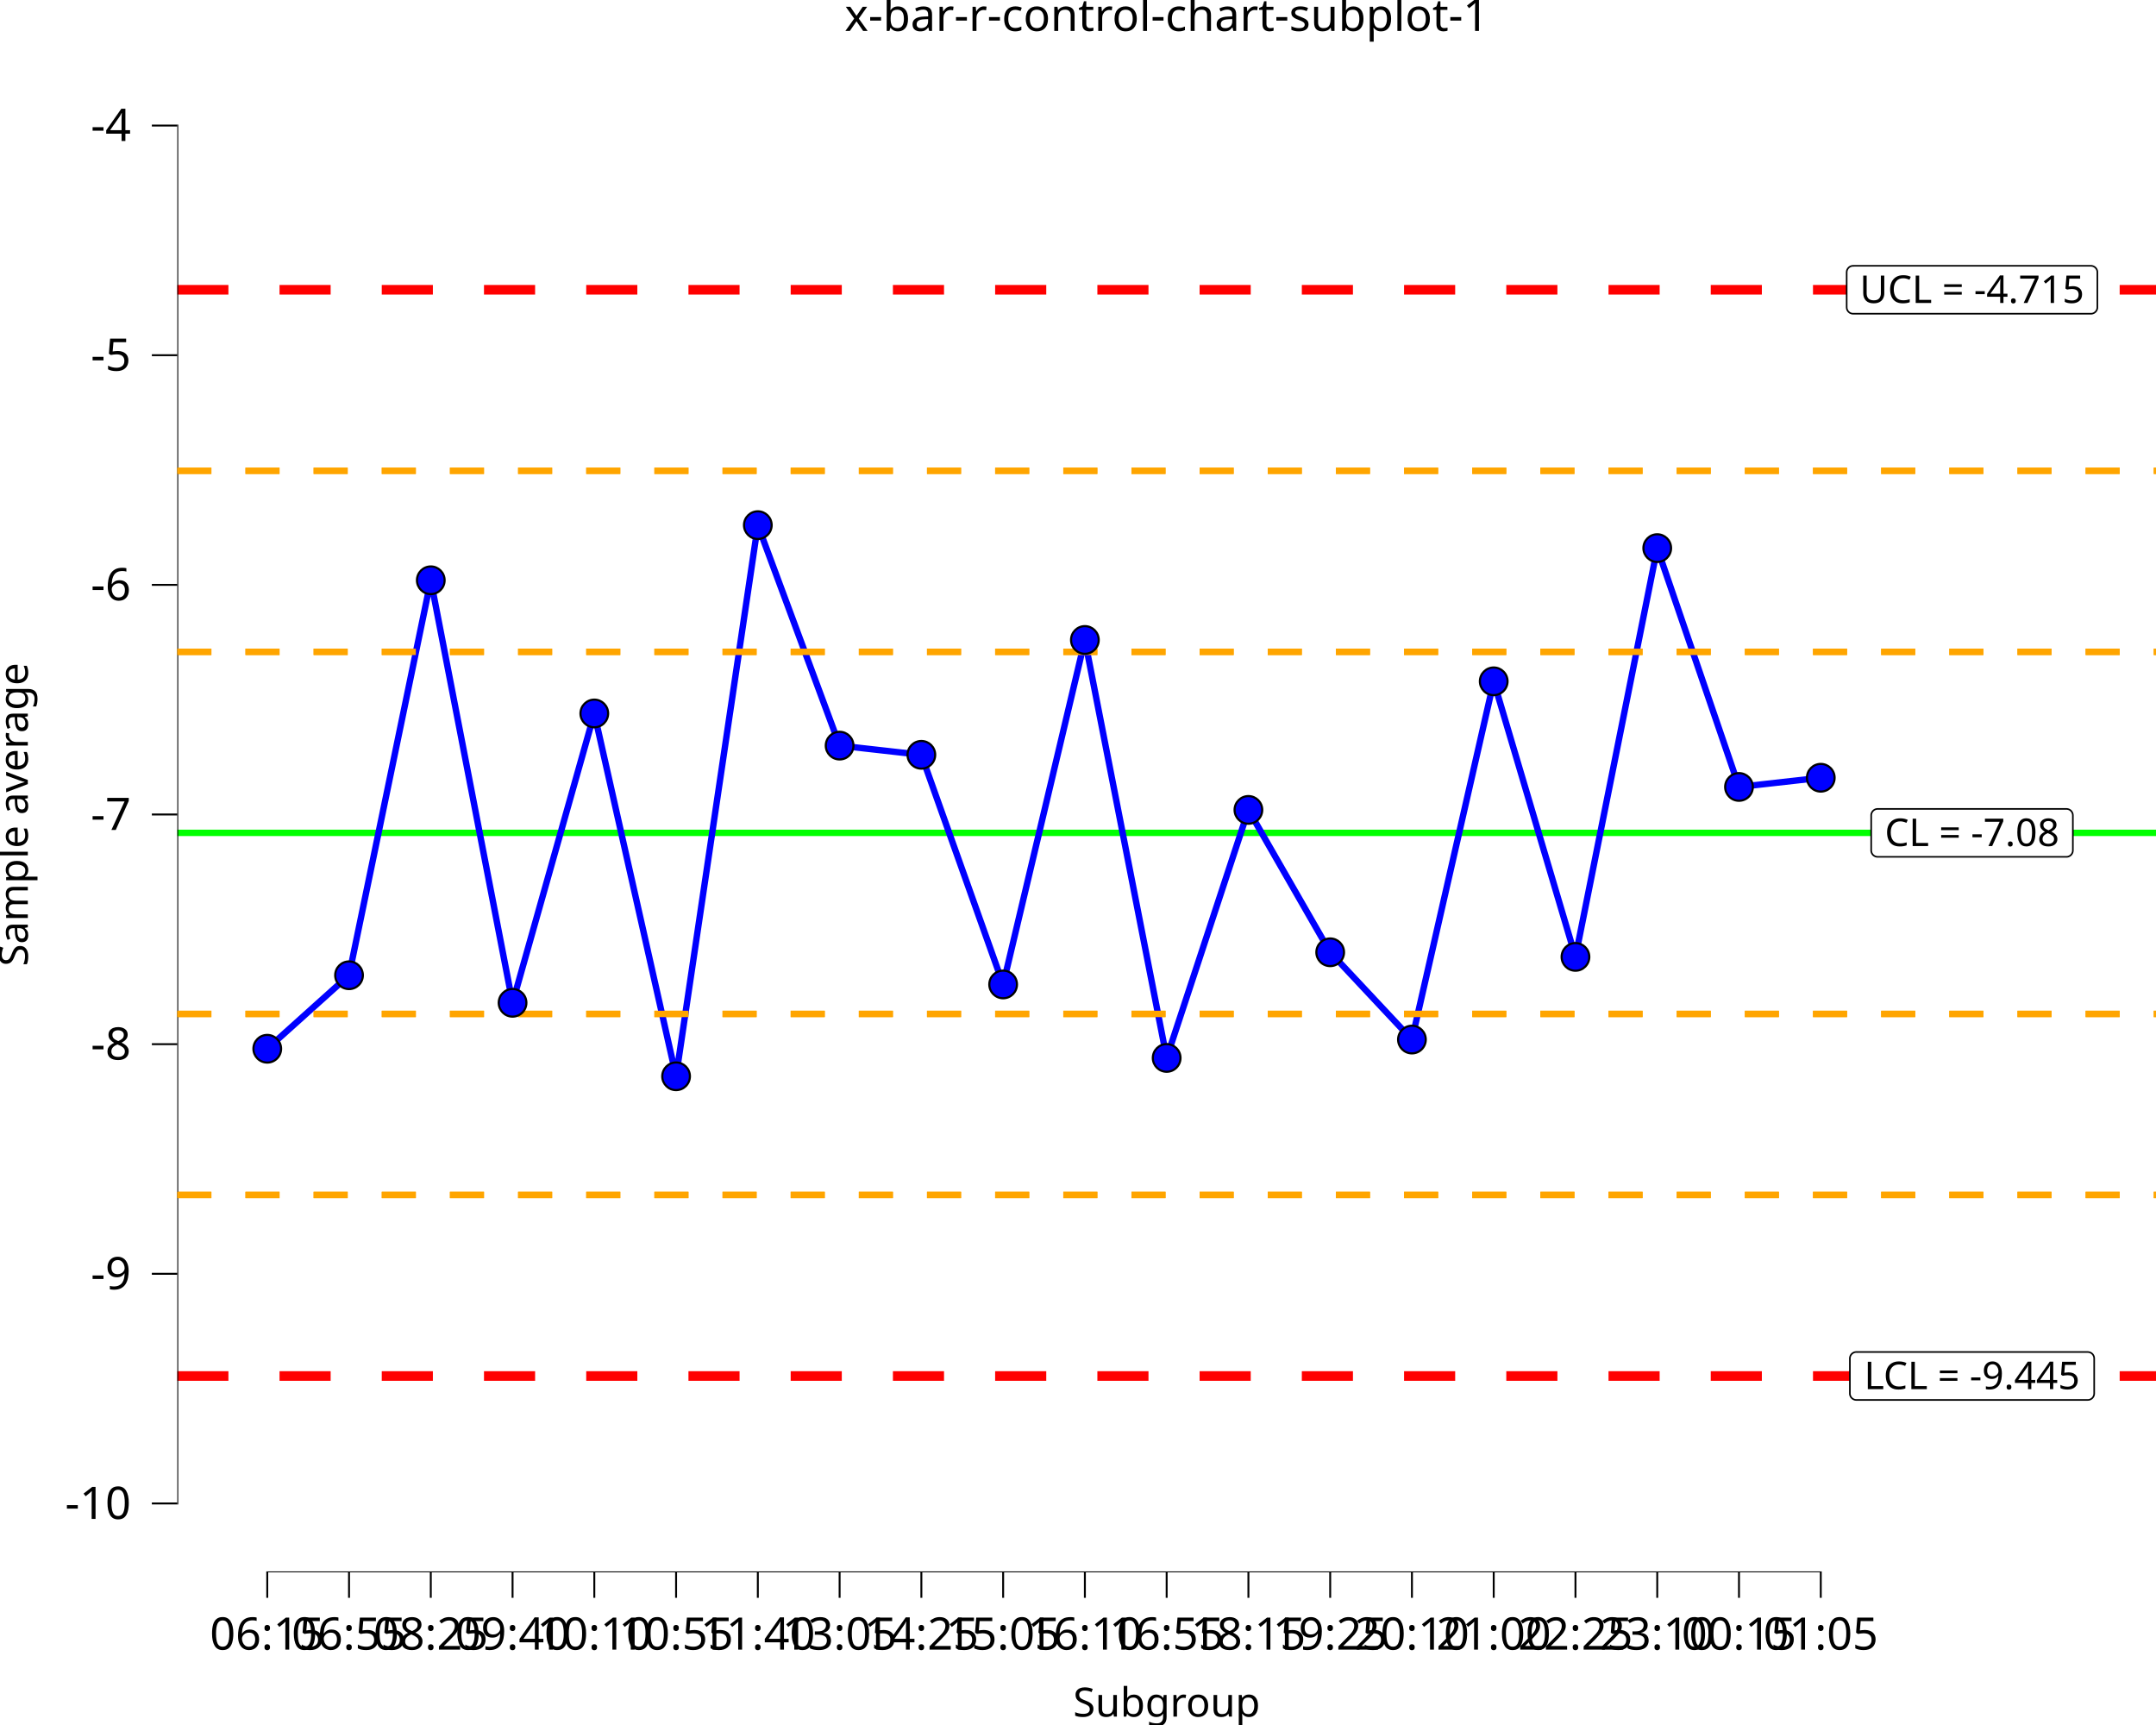
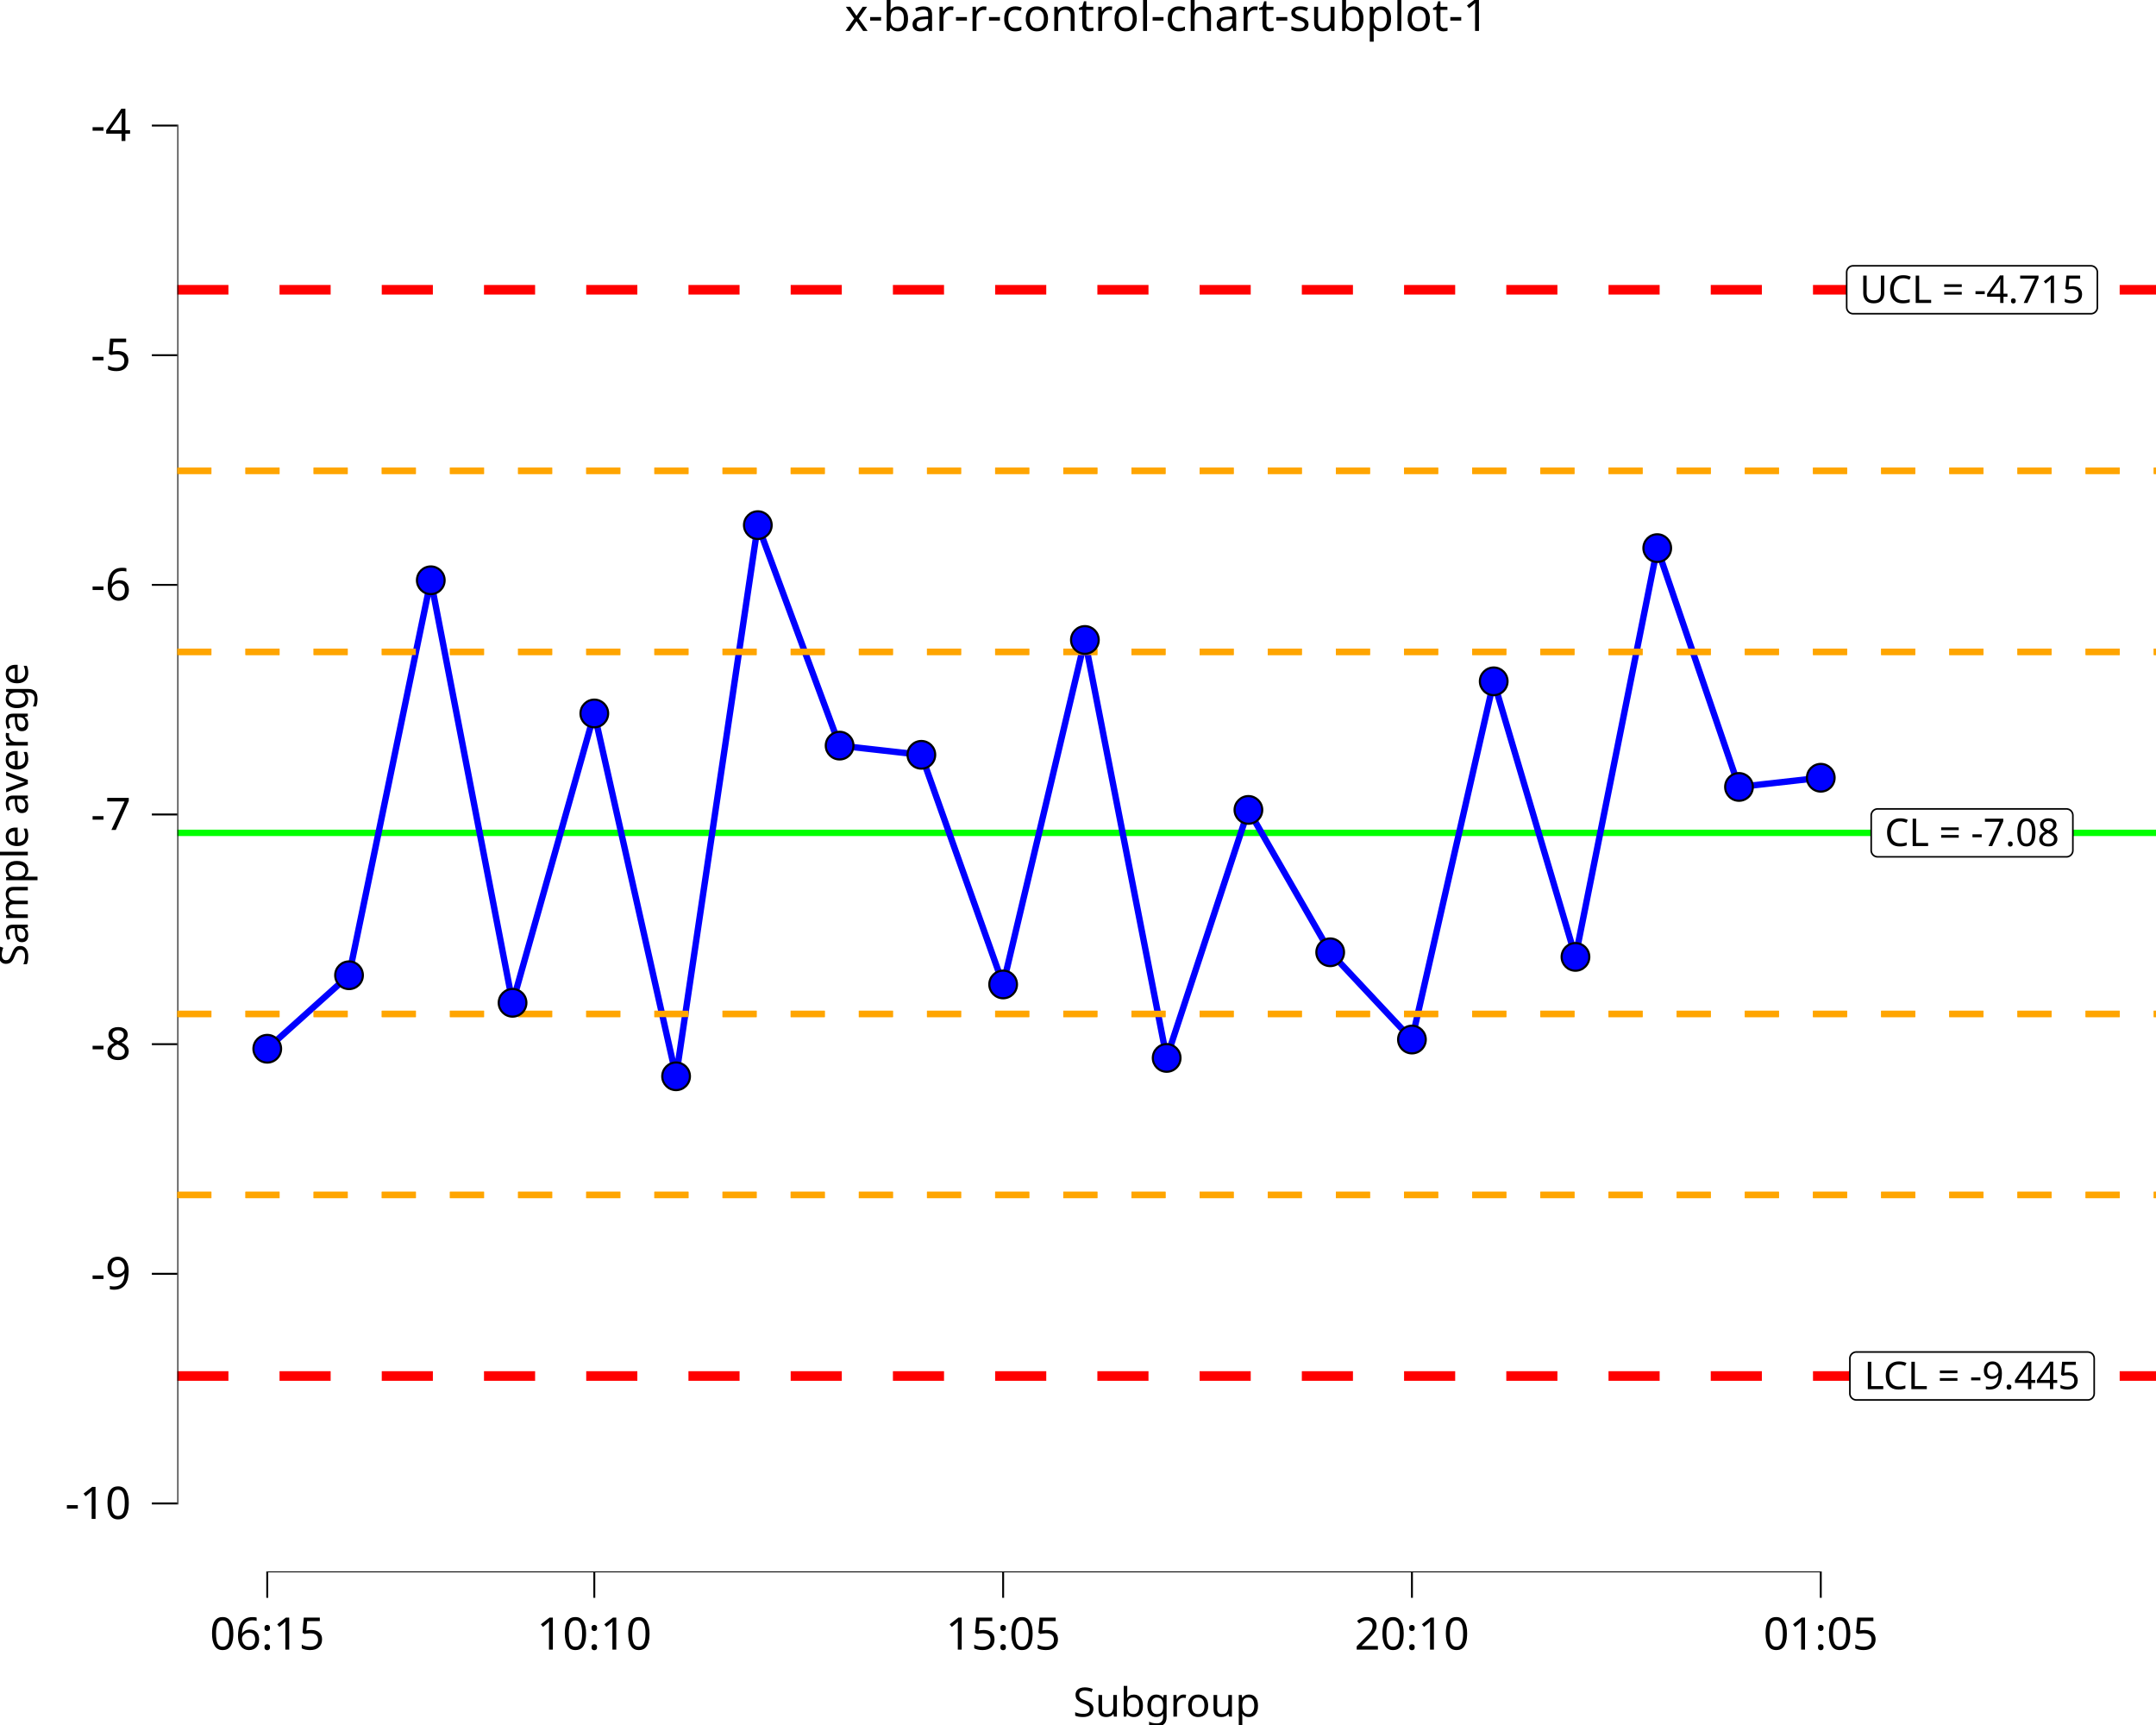
<svg xmlns="http://www.w3.org/2000/svg" class="svglite" data-engine-version="2.0" width="720.00pt" height="576.00pt" viewBox="0 0 720.00 576.00">
  <defs>
    <style type="text/css">
    .svglite line, .svglite polyline, .svglite polygon, .svglite path, .svglite rect, .svglite circle {
      fill: none;
      stroke: #000000;
      stroke-linecap: round;
      stroke-linejoin: round;
      stroke-miterlimit: 10.00;
    }
  </style>
  </defs>
  <rect width="100%" height="100%" style="stroke: none; fill: #FFFFFF;" />
  <defs>
    <clipPath id="cpMC4wMHw3MjAuMDB8MC4wMHw1NzYuMDA=">
      <rect x="0.00" y="0.00" width="720.00" height="576.00" />
    </clipPath>
  </defs>
  <g clip-path="url(#cpMC4wMHw3MjAuMDB8MC4wMHw1NzYuMDA=)">
    <rect x="0" y="0.00" width="720.00" height="576.00" style="stroke-width: 10.67; stroke: none;" />
  </g>
  <defs>
    <clipPath id="cpNTkuMjF8NzIwLjAwfDE4LjkyfDUyNS4wMw==">
      <rect x="59.21" y="18.92" width="660.79" height="506.11" />
    </clipPath>
  </defs>
  <g clip-path="url(#cpNTkuMjF8NzIwLjAwfDE4LjkyfDUyNS4wMw==)">
    <rect x="59.21" y="18.92" width="660.79" height="506.11" style="stroke-width: 10.67; stroke: none;" />
    <line x1="59.21" y1="278.11" x2="720.00" y2="278.11" style="stroke-width: 2.13; stroke: #00FF00; stroke-linecap: butt;" />
    <line x1="59.21" y1="96.76" x2="720.00" y2="96.76" style="stroke-width: 3.20; stroke: #FF0000; stroke-dasharray: 17.07,17.07; stroke-linecap: butt;" />
    <line x1="59.21" y1="459.46" x2="720.00" y2="459.46" style="stroke-width: 3.20; stroke: #FF0000; stroke-dasharray: 17.07,17.07; stroke-linecap: butt;" />
    <line x1="59.21" y1="338.56" x2="720.00" y2="338.56" style="stroke-width: 2.13; stroke: #FFA500; stroke-dasharray: 11.38,11.38; stroke-linecap: butt;" />
    <line x1="59.21" y1="217.66" x2="720.00" y2="217.66" style="stroke-width: 2.13; stroke: #FFA500; stroke-dasharray: 11.38,11.38; stroke-linecap: butt;" />
    <line x1="59.21" y1="399.01" x2="720.00" y2="399.01" style="stroke-width: 2.13; stroke: #FFA500; stroke-dasharray: 11.38,11.38; stroke-linecap: butt;" />
    <line x1="59.21" y1="157.21" x2="720.00" y2="157.21" style="stroke-width: 2.13; stroke: #FFA500; stroke-dasharray: 11.38,11.38; stroke-linecap: butt;" />
    <polygon points="627.05,286.11 690.08,286.11 689.99,286.11 690.34,286.10 690.68,286.03 691.01,285.90 691.31,285.73 691.58,285.51 691.81,285.25 691.99,284.96 692.13,284.64 692.21,284.30 692.24,283.95 692.24,283.95 692.24,272.26 692.24,272.26 692.21,271.92 692.13,271.58 691.99,271.26 691.81,270.96 691.58,270.70 691.31,270.48 691.01,270.31 690.68,270.19 690.34,270.12 690.08,270.10 627.05,270.10 627.31,270.12 626.96,270.10 626.62,270.15 626.28,270.24 625.97,270.39 625.68,270.59 625.43,270.83 625.22,271.11 625.06,271.42 624.95,271.74 624.89,272.09 624.89,272.26 624.89,283.95 624.89,283.78 624.89,284.13 624.95,284.47 625.06,284.80 625.22,285.11 625.43,285.39 625.68,285.63 625.97,285.82 626.28,285.97 626.62,286.07 626.96,286.11 " style="stroke-width: 0.53; fill: #FFFFFF;" />
    <text x="658.56" y="282.51" text-anchor="middle" style="font-size: 12.80px; font-family: sans;" textLength="60.15px" lengthAdjust="spacingAndGlyphs">CL = -7.08</text>
    <polygon points="618.86,104.76 698.26,104.76 698.18,104.76 698.53,104.75 698.87,104.68 699.19,104.56 699.49,104.38 699.76,104.16 699.99,103.90 700.18,103.61 700.31,103.29 700.40,102.95 700.42,102.60 700.42,102.60 700.42,90.91 700.42,90.91 700.40,90.57 700.31,90.23 700.18,89.91 699.99,89.62 699.76,89.36 699.49,89.14 699.19,88.96 698.87,88.84 698.53,88.77 698.26,88.75 618.86,88.75 619.12,88.77 618.77,88.76 618.43,88.80 618.10,88.89 617.78,89.04 617.50,89.24 617.25,89.48 617.04,89.76 616.87,90.07 616.76,90.40 616.71,90.74 616.70,90.91 616.70,102.60 616.71,102.43 616.71,102.78 616.76,103.12 616.87,103.45 617.04,103.76 617.25,104.04 617.50,104.28 617.78,104.48 618.10,104.62 618.43,104.72 618.77,104.76 " style="stroke-width: 0.53; fill: #FFFFFF;" />
    <text x="658.56" y="101.16" text-anchor="middle" style="font-size: 12.80px; font-family: sans;" textLength="76.52px" lengthAdjust="spacingAndGlyphs">UCL = -4.715</text>
    <polygon points="619.93,467.46 697.20,467.46 697.11,467.46 697.46,467.45 697.80,467.38 698.13,467.25 698.43,467.08 698.70,466.86 698.93,466.60 699.11,466.31 699.25,465.99 699.33,465.65 699.36,465.30 699.36,465.30 699.36,453.61 699.36,453.61 699.33,453.26 699.25,452.93 699.11,452.61 698.93,452.31 698.70,452.05 698.43,451.83 698.13,451.66 697.80,451.54 697.46,451.47 697.20,451.45 619.93,451.45 620.19,451.47 619.84,451.45 619.49,451.49 619.16,451.59 618.85,451.74 618.56,451.94 618.31,452.18 618.10,452.46 617.94,452.76 617.83,453.09 617.77,453.44 617.77,453.61 617.77,465.30 617.77,465.13 617.77,465.48 617.83,465.82 617.94,466.15 618.10,466.46 618.31,466.73 618.56,466.97 618.85,467.17 619.16,467.32 619.49,467.42 619.84,467.46 " style="stroke-width: 0.53; fill: #FFFFFF;" />
    <text x="658.56" y="463.86" text-anchor="middle" style="font-size: 12.80px; font-family: sans;" textLength="74.39px" lengthAdjust="spacingAndGlyphs">LCL = -9.445</text>
    <polyline points="89.25,350.19 116.56,325.65 143.86,193.76 171.17,334.85 198.47,238.23 225.78,359.39 253.08,175.35 280.39,248.97 307.69,252.04 335.00,328.72 362.30,213.69 389.61,353.26 416.91,270.44 444.22,317.98 471.52,347.12 498.83,227.50 526.13,319.52 553.44,183.02 580.74,262.77 608.05,259.70 " style="stroke-width: 2.13; stroke: #0000FF; stroke-linecap: butt;" />
    <line x1="88.93" y1="525.03" x2="608.37" y2="525.03" style="stroke-width: 0.64; stroke-linecap: butt;" />
    <line x1="59.21" y1="502.34" x2="59.21" y2="41.60" style="stroke-width: 0.64; stroke-linecap: butt;" />
    <line x1="59.21" y1="338.56" x2="720.00" y2="338.56" style="stroke-width: 2.13; stroke: #FFA500; stroke-dasharray: 11.38,11.38; stroke-linecap: butt;" />
    <line x1="59.21" y1="217.66" x2="720.00" y2="217.66" style="stroke-width: 2.13; stroke: #FFA500; stroke-dasharray: 11.38,11.38; stroke-linecap: butt;" />
    <line x1="59.21" y1="399.01" x2="720.00" y2="399.01" style="stroke-width: 2.13; stroke: #FFA500; stroke-dasharray: 11.38,11.38; stroke-linecap: butt;" />
    <line x1="59.21" y1="157.21" x2="720.00" y2="157.21" style="stroke-width: 2.13; stroke: #FFA500; stroke-dasharray: 11.38,11.38; stroke-linecap: butt;" />
    <circle cx="89.25" cy="350.19" r="4.62" style="stroke-width: 0.71; fill: #0000FF;" />
    <circle cx="116.56" cy="325.65" r="4.62" style="stroke-width: 0.71; fill: #0000FF;" />
    <circle cx="143.86" cy="193.76" r="4.62" style="stroke-width: 0.71; fill: #0000FF;" />
    <circle cx="171.17" cy="334.85" r="4.62" style="stroke-width: 0.71; fill: #0000FF;" />
    <circle cx="198.47" cy="238.23" r="4.62" style="stroke-width: 0.71; fill: #0000FF;" />
    <circle cx="225.78" cy="359.39" r="4.62" style="stroke-width: 0.71; fill: #0000FF;" />
    <circle cx="253.08" cy="175.35" r="4.62" style="stroke-width: 0.71; fill: #0000FF;" />
    <circle cx="280.39" cy="248.97" r="4.62" style="stroke-width: 0.71; fill: #0000FF;" />
    <circle cx="307.69" cy="252.04" r="4.62" style="stroke-width: 0.71; fill: #0000FF;" />
    <circle cx="335.00" cy="328.72" r="4.62" style="stroke-width: 0.71; fill: #0000FF;" />
    <circle cx="362.30" cy="213.69" r="4.62" style="stroke-width: 0.71; fill: #0000FF;" />
    <circle cx="389.61" cy="353.26" r="4.62" style="stroke-width: 0.71; fill: #0000FF;" />
    <circle cx="416.91" cy="270.44" r="4.62" style="stroke-width: 0.71; fill: #0000FF;" />
    <circle cx="444.22" cy="317.98" r="4.62" style="stroke-width: 0.71; fill: #0000FF;" />
    <circle cx="471.52" cy="347.12" r="4.62" style="stroke-width: 0.71; fill: #0000FF;" />
    <circle cx="498.83" cy="227.50" r="4.62" style="stroke-width: 0.71; fill: #0000FF;" />
    <circle cx="526.13" cy="319.52" r="4.62" style="stroke-width: 0.71; fill: #0000FF;" />
    <circle cx="553.44" cy="183.02" r="4.62" style="stroke-width: 0.71; fill: #0000FF;" />
    <circle cx="580.74" cy="262.77" r="4.62" style="stroke-width: 0.71; fill: #0000FF;" />
    <circle cx="608.05" cy="259.70" r="4.62" style="stroke-width: 0.71; fill: #0000FF;" />
    <rect x="59.21" y="18.92" width="660.79" height="506.11" style="stroke-width: 0.00; stroke: none;" />
  </g>
  <g clip-path="url(#cpMC4wMHw3MjAuMDB8MC4wMHw1NzYuMDA=)">
    <polyline points="59.21,525.03 59.21,18.92 " style="stroke-width: 0.00; stroke: none; stroke-linecap: butt;" />
    <text x="43.74" y="507.19" text-anchor="end" style="font-size: 15.00px; font-family: sans;" textLength="21.68px" lengthAdjust="spacingAndGlyphs">-10</text>
    <text x="43.74" y="430.50" text-anchor="end" style="font-size: 15.00px; font-family: sans;" textLength="13.34px" lengthAdjust="spacingAndGlyphs">-9</text>
    <text x="43.74" y="353.82" text-anchor="end" style="font-size: 15.00px; font-family: sans;" textLength="13.34px" lengthAdjust="spacingAndGlyphs">-8</text>
    <text x="43.74" y="277.13" text-anchor="end" style="font-size: 15.00px; font-family: sans;" textLength="13.34px" lengthAdjust="spacingAndGlyphs">-7</text>
    <text x="43.74" y="200.45" text-anchor="end" style="font-size: 15.00px; font-family: sans;" textLength="13.34px" lengthAdjust="spacingAndGlyphs">-6</text>
    <text x="43.74" y="123.77" text-anchor="end" style="font-size: 15.00px; font-family: sans;" textLength="13.34px" lengthAdjust="spacingAndGlyphs">-5</text>
    <text x="43.74" y="47.08" text-anchor="end" style="font-size: 15.00px; font-family: sans;" textLength="13.34px" lengthAdjust="spacingAndGlyphs">-4</text>
    <polyline points="50.71,502.02 59.21,502.02 " style="stroke-width: 0.64; stroke-linecap: butt;" />
    <polyline points="50.71,425.34 59.21,425.34 " style="stroke-width: 0.64; stroke-linecap: butt;" />
    <polyline points="50.71,348.66 59.21,348.66 " style="stroke-width: 0.64; stroke-linecap: butt;" />
    <polyline points="50.71,271.97 59.21,271.97 " style="stroke-width: 0.64; stroke-linecap: butt;" />
    <polyline points="50.71,195.29 59.21,195.29 " style="stroke-width: 0.64; stroke-linecap: butt;" />
    <polyline points="50.71,118.61 59.21,118.61 " style="stroke-width: 0.64; stroke-linecap: butt;" />
    <polyline points="50.71,41.92 59.21,41.92 " style="stroke-width: 0.64; stroke-linecap: butt;" />
    <polyline points="59.21,525.03 720.00,525.03 " style="stroke-width: 0.00; stroke: none; stroke-linecap: butt;" />
    <polyline points="89.25,533.53 89.25,525.03 " style="stroke-width: 0.64; stroke-linecap: butt;" />
-     <polyline points="116.56,533.53 116.56,525.03 " style="stroke-width: 0.64; stroke-linecap: butt;" />
-     <polyline points="143.86,533.53 143.86,525.03 " style="stroke-width: 0.64; stroke-linecap: butt;" />
-     <polyline points="171.17,533.53 171.17,525.03 " style="stroke-width: 0.64; stroke-linecap: butt;" />
    <polyline points="198.47,533.53 198.47,525.03 " style="stroke-width: 0.64; stroke-linecap: butt;" />
-     <polyline points="225.78,533.53 225.78,525.03 " style="stroke-width: 0.64; stroke-linecap: butt;" />
-     <polyline points="253.08,533.53 253.08,525.03 " style="stroke-width: 0.64; stroke-linecap: butt;" />
-     <polyline points="280.39,533.53 280.39,525.03 " style="stroke-width: 0.64; stroke-linecap: butt;" />
-     <polyline points="307.69,533.53 307.69,525.03 " style="stroke-width: 0.64; stroke-linecap: butt;" />
    <polyline points="335.00,533.53 335.00,525.03 " style="stroke-width: 0.64; stroke-linecap: butt;" />
-     <polyline points="362.30,533.53 362.30,525.03 " style="stroke-width: 0.64; stroke-linecap: butt;" />
-     <polyline points="389.61,533.53 389.61,525.03 " style="stroke-width: 0.64; stroke-linecap: butt;" />
-     <polyline points="416.91,533.53 416.91,525.03 " style="stroke-width: 0.64; stroke-linecap: butt;" />
-     <polyline points="444.22,533.53 444.22,525.03 " style="stroke-width: 0.64; stroke-linecap: butt;" />
    <polyline points="471.52,533.53 471.52,525.03 " style="stroke-width: 0.64; stroke-linecap: butt;" />
-     <polyline points="498.83,533.53 498.83,525.03 " style="stroke-width: 0.64; stroke-linecap: butt;" />
-     <polyline points="526.13,533.53 526.13,525.03 " style="stroke-width: 0.64; stroke-linecap: butt;" />
-     <polyline points="553.44,533.53 553.44,525.03 " style="stroke-width: 0.64; stroke-linecap: butt;" />
-     <polyline points="580.74,533.53 580.74,525.03 " style="stroke-width: 0.64; stroke-linecap: butt;" />
    <polyline points="608.05,533.53 608.05,525.03 " style="stroke-width: 0.64; stroke-linecap: butt;" />
    <text x="89.25" y="550.83" text-anchor="middle" style="font-size: 15.00px; font-family: sans;" textLength="37.54px" lengthAdjust="spacingAndGlyphs">06:15</text>
-     <text x="116.56" y="550.83" text-anchor="middle" style="font-size: 15.00px; font-family: sans;" textLength="37.54px" lengthAdjust="spacingAndGlyphs">06:55</text>
-     <text x="143.86" y="550.83" text-anchor="middle" style="font-size: 15.00px; font-family: sans;" textLength="37.54px" lengthAdjust="spacingAndGlyphs">08:25</text>
-     <text x="171.17" y="550.83" text-anchor="middle" style="font-size: 15.00px; font-family: sans;" textLength="37.54px" lengthAdjust="spacingAndGlyphs">09:40</text>
    <text x="198.47" y="550.83" text-anchor="middle" style="font-size: 15.00px; font-family: sans;" textLength="37.54px" lengthAdjust="spacingAndGlyphs">10:10</text>
-     <text x="225.78" y="550.83" text-anchor="middle" style="font-size: 15.00px; font-family: sans;" textLength="37.54px" lengthAdjust="spacingAndGlyphs">10:55</text>
-     <text x="253.08" y="550.83" text-anchor="middle" style="font-size: 15.00px; font-family: sans;" textLength="37.54px" lengthAdjust="spacingAndGlyphs">11:40</text>
-     <text x="280.39" y="550.83" text-anchor="middle" style="font-size: 15.00px; font-family: sans;" textLength="37.54px" lengthAdjust="spacingAndGlyphs">13:05</text>
-     <text x="307.69" y="550.83" text-anchor="middle" style="font-size: 15.00px; font-family: sans;" textLength="37.54px" lengthAdjust="spacingAndGlyphs">14:25</text>
    <text x="335.00" y="550.83" text-anchor="middle" style="font-size: 15.00px; font-family: sans;" textLength="37.54px" lengthAdjust="spacingAndGlyphs">15:05</text>
-     <text x="362.30" y="550.83" text-anchor="middle" style="font-size: 15.00px; font-family: sans;" textLength="37.54px" lengthAdjust="spacingAndGlyphs">16:10</text>
-     <text x="389.61" y="550.83" text-anchor="middle" style="font-size: 15.00px; font-family: sans;" textLength="37.54px" lengthAdjust="spacingAndGlyphs">16:55</text>
-     <text x="416.91" y="550.83" text-anchor="middle" style="font-size: 15.00px; font-family: sans;" textLength="37.54px" lengthAdjust="spacingAndGlyphs">18:15</text>
-     <text x="444.22" y="550.83" text-anchor="middle" style="font-size: 15.00px; font-family: sans;" textLength="37.54px" lengthAdjust="spacingAndGlyphs">19:25</text>
    <text x="471.52" y="550.83" text-anchor="middle" style="font-size: 15.00px; font-family: sans;" textLength="37.54px" lengthAdjust="spacingAndGlyphs">20:10</text>
-     <text x="498.83" y="550.83" text-anchor="middle" style="font-size: 15.00px; font-family: sans;" textLength="37.54px" lengthAdjust="spacingAndGlyphs">21:00</text>
-     <text x="526.13" y="550.83" text-anchor="middle" style="font-size: 15.00px; font-family: sans;" textLength="37.54px" lengthAdjust="spacingAndGlyphs">22:25</text>
-     <text x="553.44" y="550.83" text-anchor="middle" style="font-size: 15.00px; font-family: sans;" textLength="37.54px" lengthAdjust="spacingAndGlyphs">23:10</text>
-     <text x="580.74" y="550.83" text-anchor="middle" style="font-size: 15.00px; font-family: sans;" textLength="37.54px" lengthAdjust="spacingAndGlyphs">00:15</text>
    <text x="608.05" y="550.83" text-anchor="middle" style="font-size: 15.00px; font-family: sans;" textLength="37.54px" lengthAdjust="spacingAndGlyphs">01:05</text>
    <text x="389.61" y="573.20" text-anchor="middle" style="font-size: 13.50px; font-family: sans;" textLength="58.55px" lengthAdjust="spacingAndGlyphs">Subgroup</text>
    <text transform="translate(9.29,271.97) rotate(-90)" text-anchor="middle" style="font-size: 13.50px; font-family: sans;" textLength="98.33px" lengthAdjust="spacingAndGlyphs">Sample average</text>
    <text x="389.61" y="10.32" text-anchor="middle" style="font-size: 15.00px; font-family: sans;" textLength="199.25px" lengthAdjust="spacingAndGlyphs">x-bar-r-control-chart-subplot-1</text>
  </g>
</svg>
